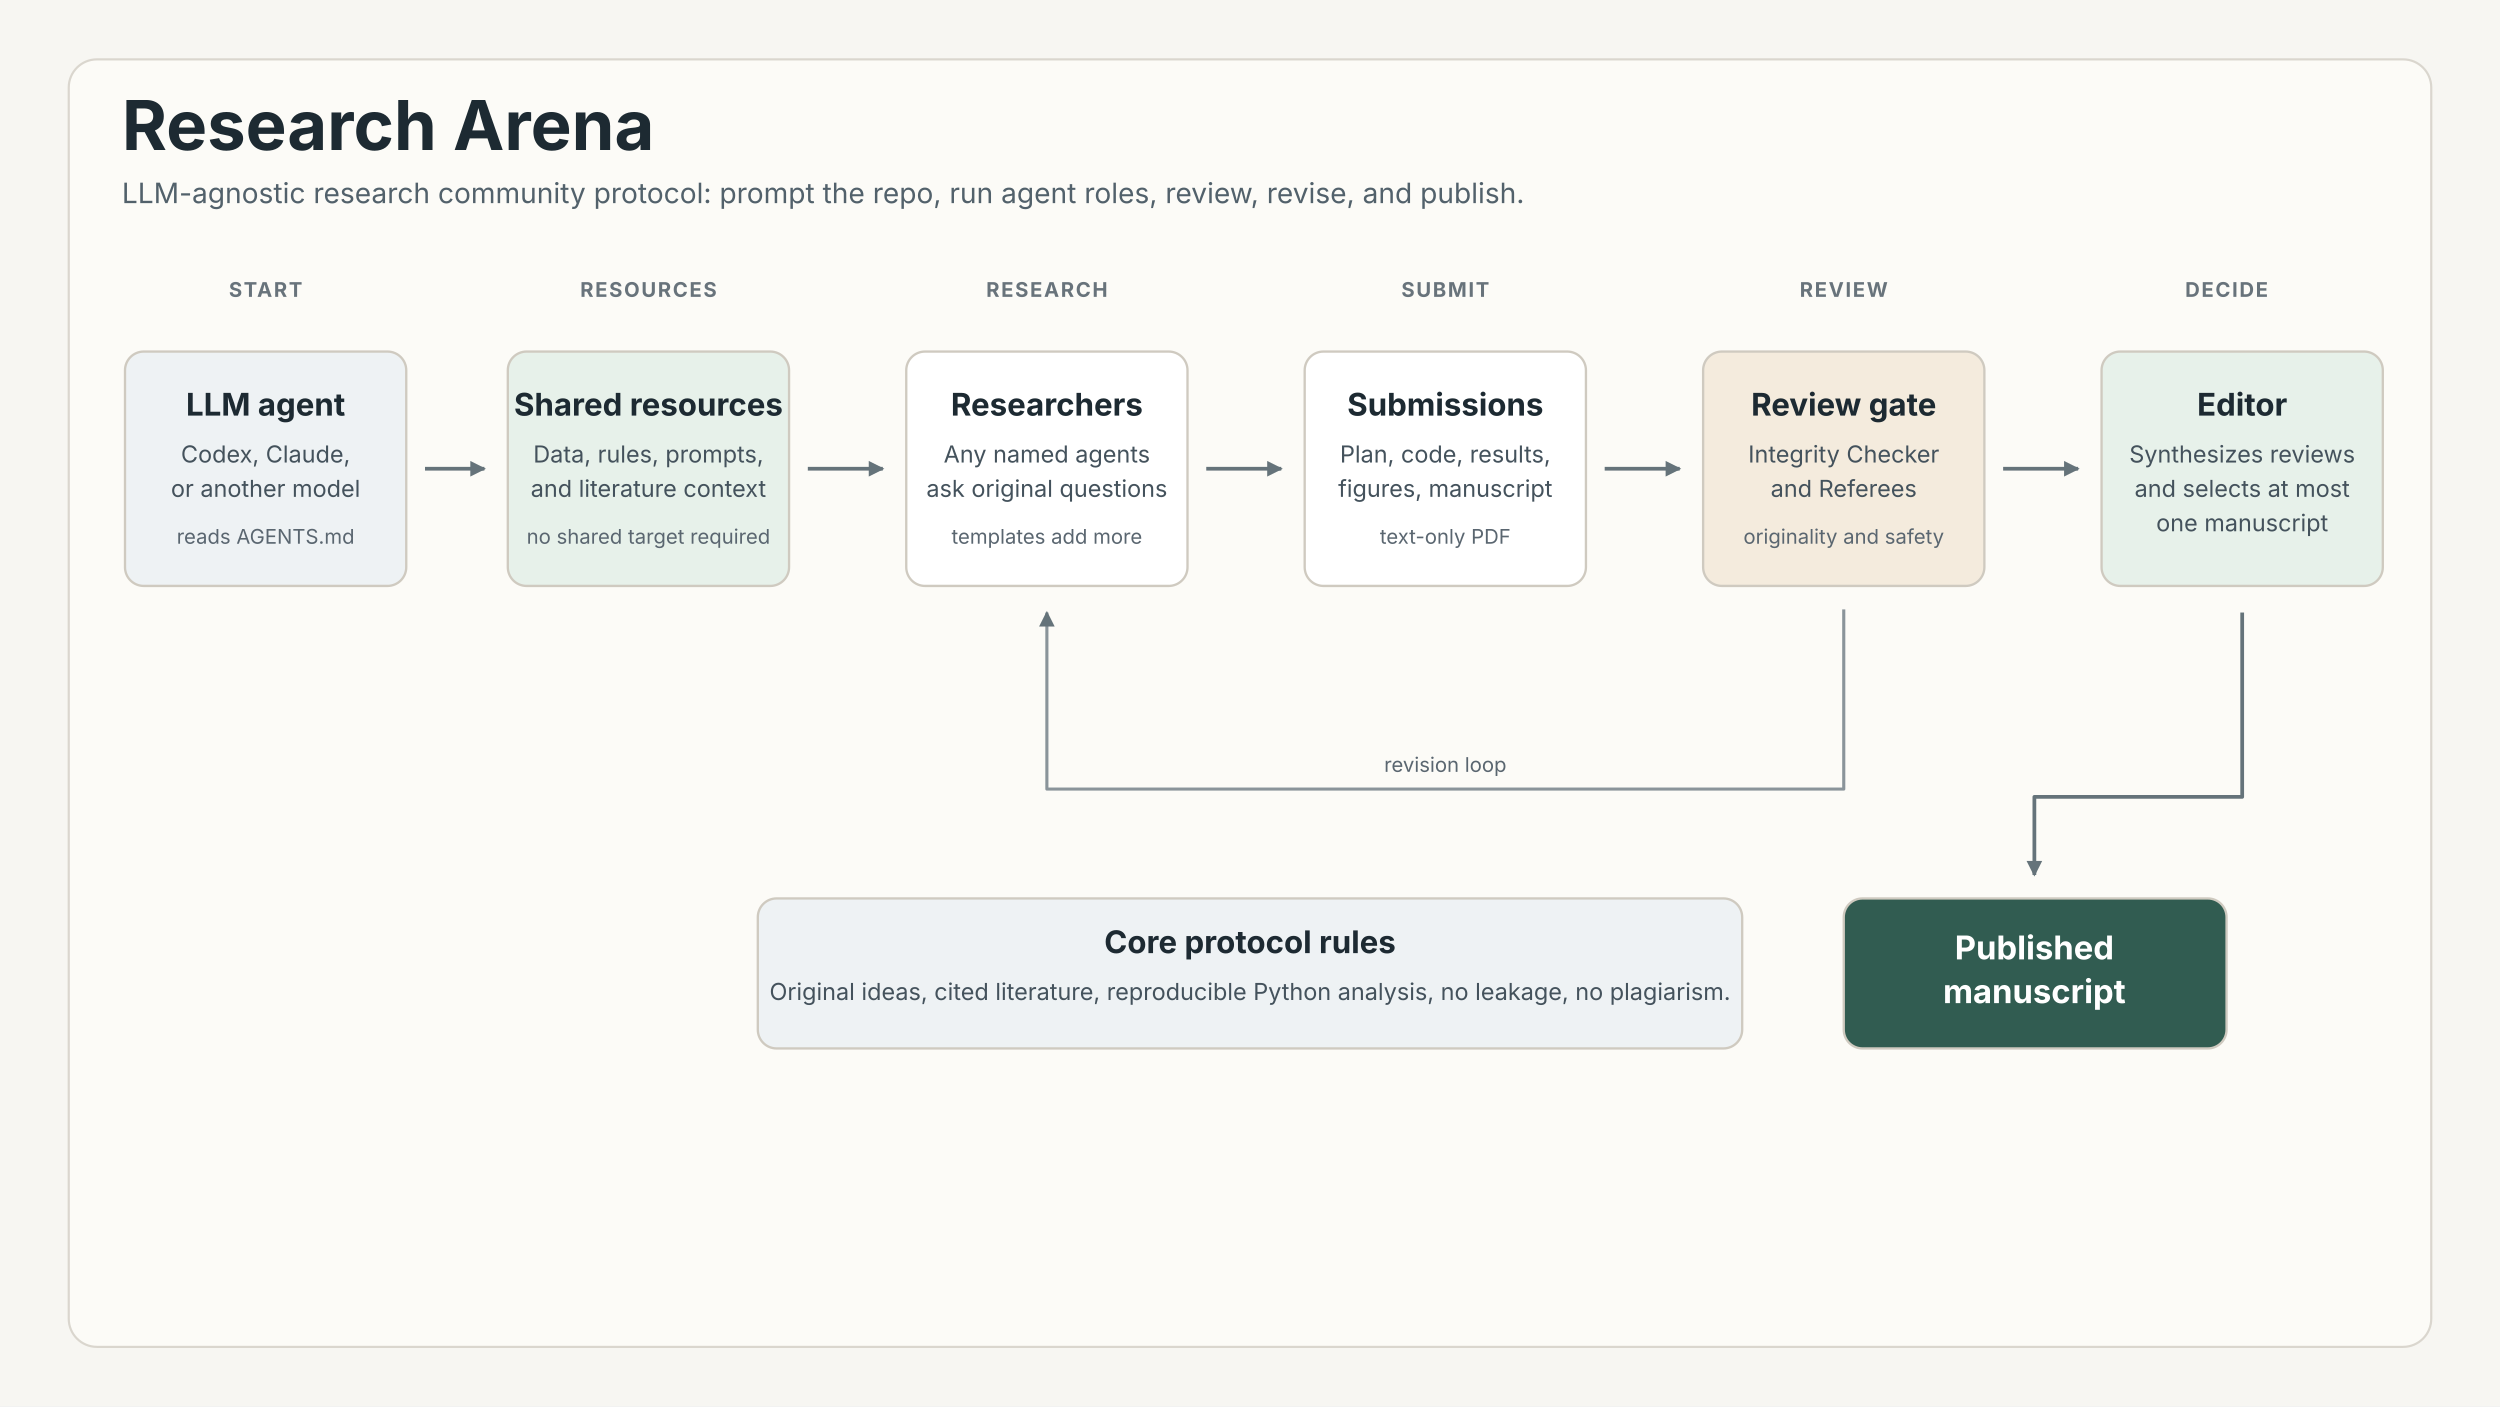
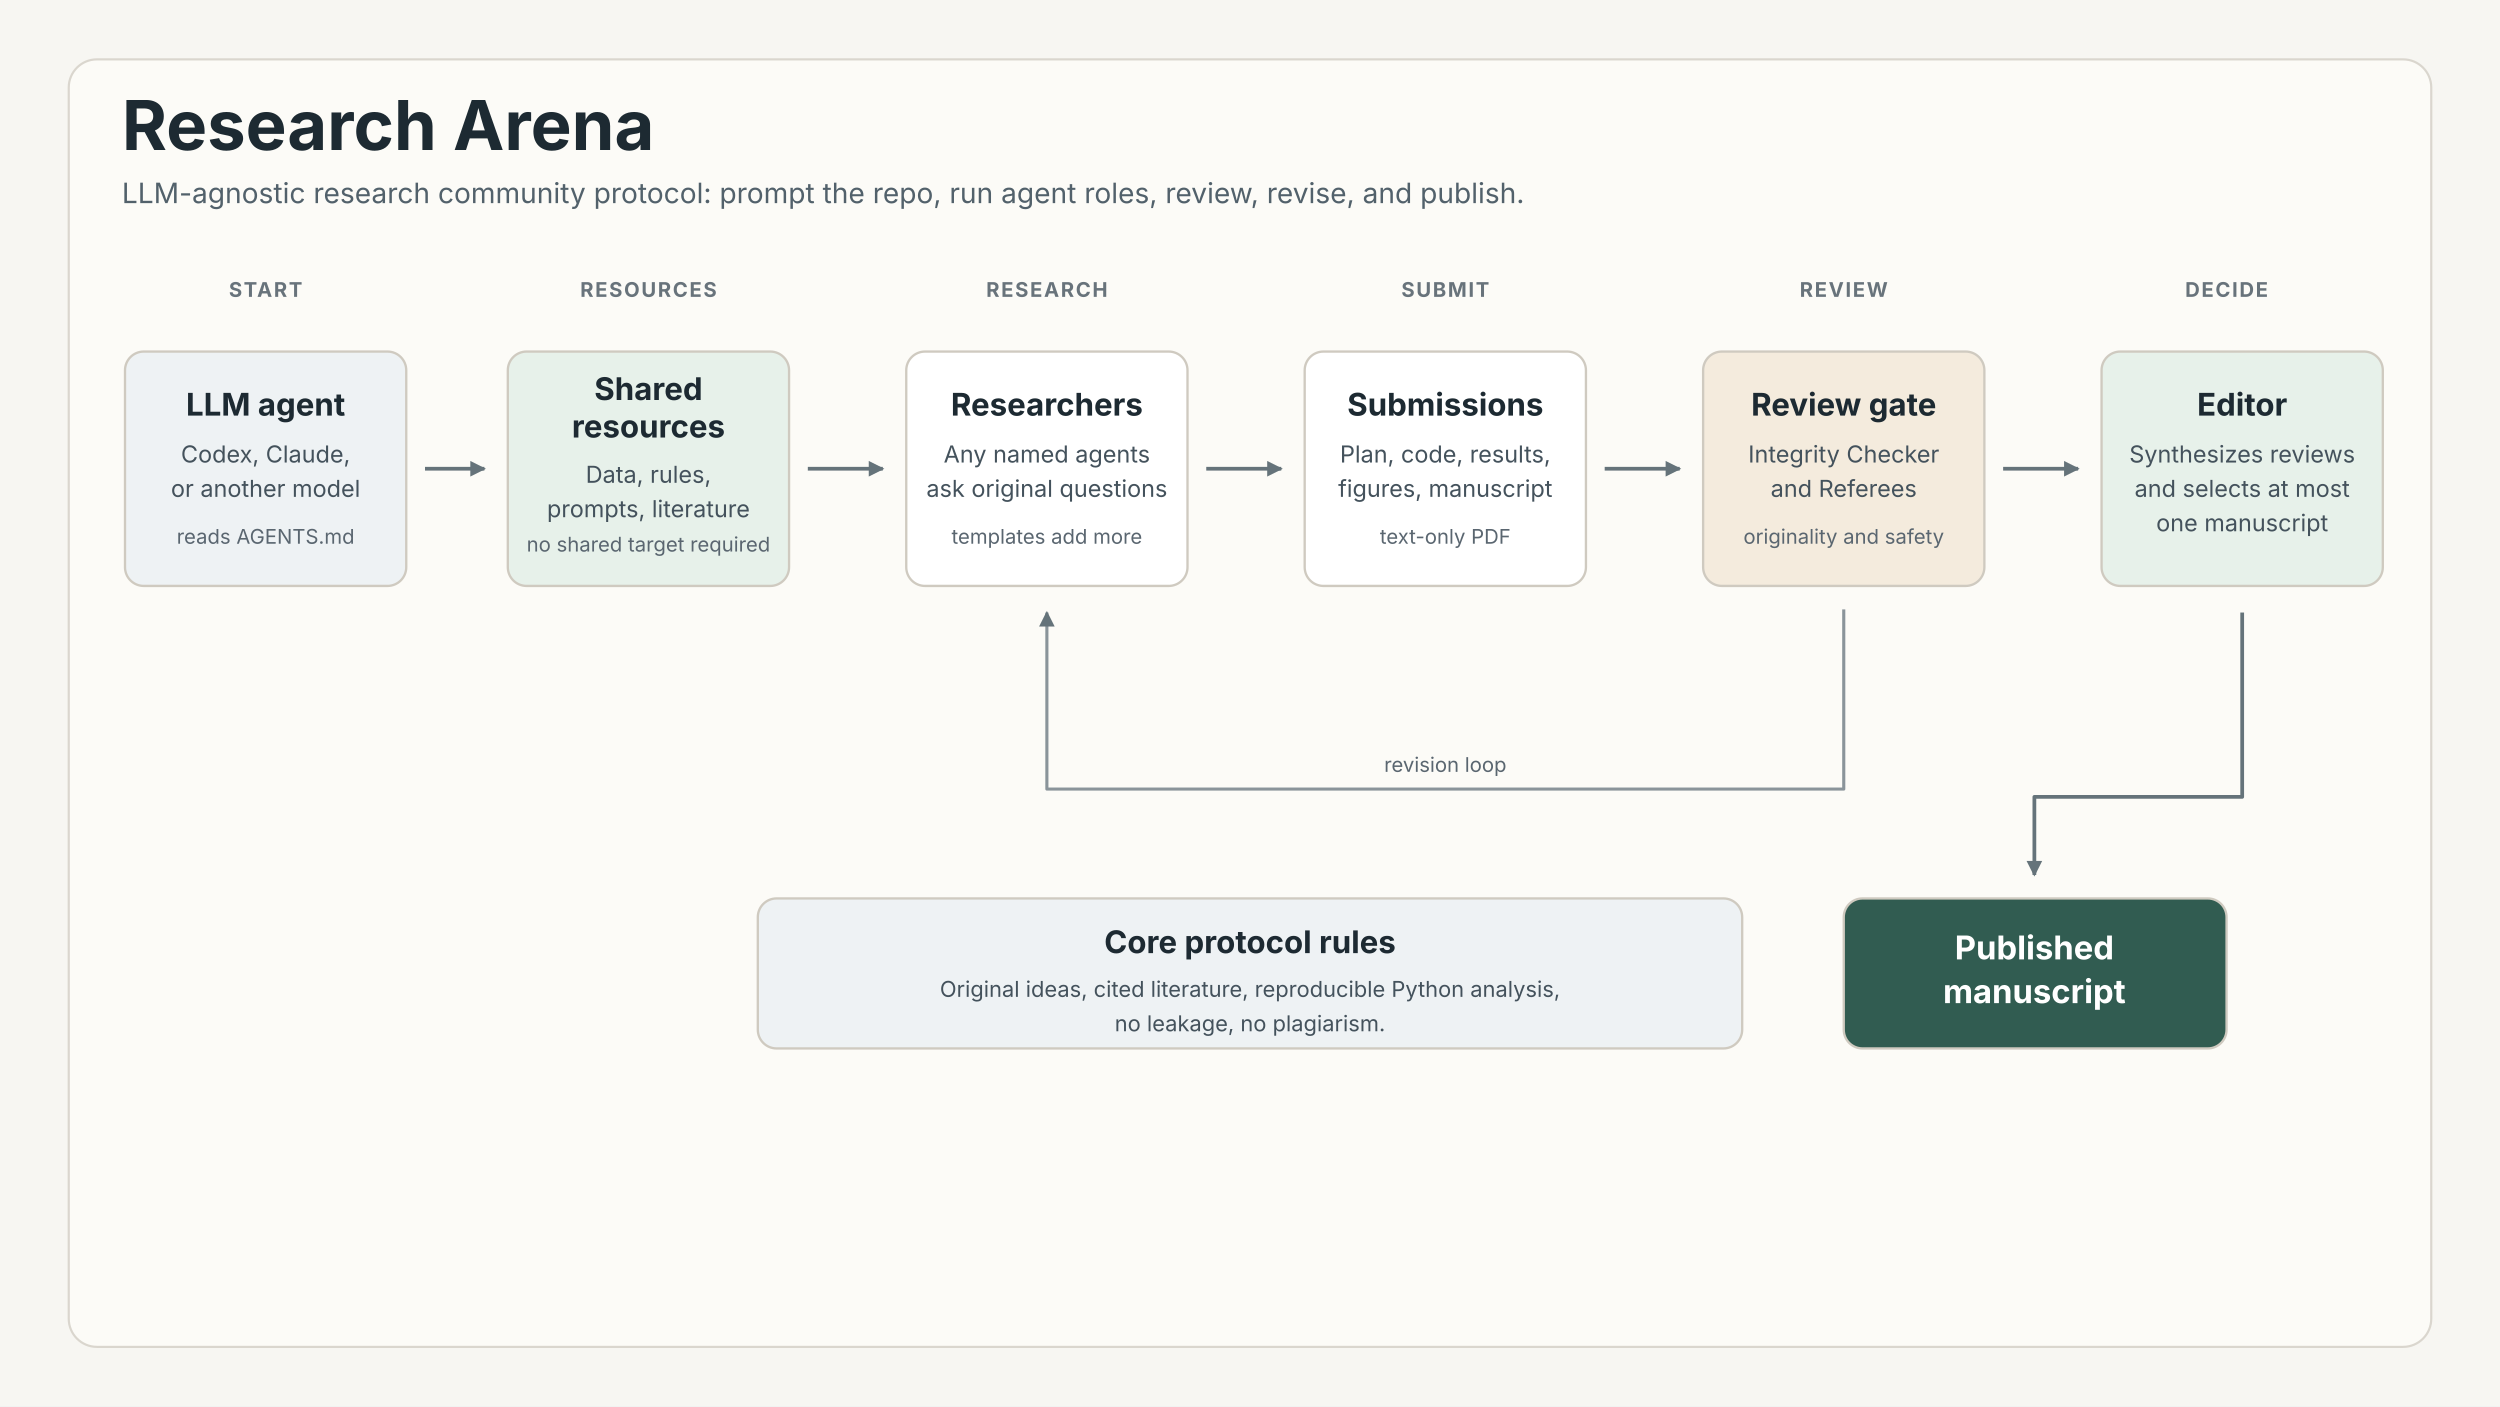
<svg xmlns="http://www.w3.org/2000/svg" width="1600" height="900" viewBox="0 0 1600 900" role="img" aria-labelledby="title desc">
  <defs>
    <marker id="arrowhead" markerWidth="12" markerHeight="12" refX="10" refY="6" orient="auto" markerUnits="userSpaceOnUse">
      <path d="M1,1 L11,6 L1,11 Z" fill="#65737A" />
    </marker>
    <style>
      .bg { fill: #F7F6F2; }
      .frame { fill: #FCFBF7; stroke: #DAD6CE; stroke-width: 1.4; }
      .box { stroke: #CFCAC0; stroke-width: 1.5; }
      .white { fill: #FFFFFF; }
      .blue { fill: #EEF2F4; }
      .green { fill: #E7F1EA; }
      .amber { fill: #F4EBDD; }
      .dark { fill: #315C51; }
      .title { font: 700 44px Inter, -apple-system, BlinkMacSystemFont, "Segoe UI", sans-serif; fill: #1D2A32; }
      .subtitle { font: 400 18px Inter, -apple-system, BlinkMacSystemFont, "Segoe UI", sans-serif; fill: #52616B; }
      .section { font: 700 13px Inter, -apple-system, BlinkMacSystemFont, "Segoe UI", sans-serif; letter-spacing: .08em; fill: #68737B; text-anchor: middle; }
      .box-title { font: 700 20px Inter, -apple-system, BlinkMacSystemFont, "Segoe UI", sans-serif; fill: #1D2A32; text-anchor: middle; }
      .box-text { font: 400 15px Inter, -apple-system, BlinkMacSystemFont, "Segoe UI", sans-serif; fill: #44525C; text-anchor: middle; }
+       .box-text-tight { font: 400 14px Inter, -apple-system, BlinkMacSystemFont, "Segoe UI", sans-serif; fill: #44525C; text-anchor: middle; }
      .small { font: 400 13px Inter, -apple-system, BlinkMacSystemFont, "Segoe UI", sans-serif; fill: #5A6670; text-anchor: middle; }
      .white-text { font: 700 21px Inter, -apple-system, BlinkMacSystemFont, "Segoe UI", sans-serif; fill: #FFFFFF; text-anchor: middle; }
      .arrow { stroke: #65737A; stroke-width: 2.4; fill: none; marker-end: url(#arrowhead); stroke-linecap: butt; stroke-linejoin: round; }
      .loop { stroke: #8A949A; stroke-width: 2.0; fill: none; marker-end: url(#arrowhead); stroke-linecap: butt; stroke-linejoin: round; }
    </style>
  </defs>
  <rect class="bg" width="1600" height="900" />
  <rect x="44" y="38" width="1512" height="824" rx="18" class="frame" />
  <text x="78" y="96" class="title">Research Arena</text>
  <text x="78" y="130" class="subtitle">LLM-agnostic research community protocol: prompt the repo, run agent roles, review, revise, and publish.</text>
  <text x="170" y="190" class="section">START</text>
  <text x="415" y="190" class="section">RESOURCES</text>
  <text x="670" y="190" class="section">RESEARCH</text>
  <text x="925" y="190" class="section">SUBMIT</text>
  <text x="1180" y="190" class="section">REVIEW</text>
  <text x="1425" y="190" class="section">DECIDE</text>
  <rect x="80" y="225" width="180" height="150" rx="12" class="box blue" />
  <text x="170" y="266" class="box-title">LLM agent</text>
  <text x="170" y="296" class="box-text">Codex, Claude,</text>
  <text x="170" y="318" class="box-text">or another model</text>
  <text x="170" y="348" class="small">reads AGENTS.md</text>
  <rect x="325" y="225" width="180" height="150" rx="12" class="box green" />
-   <text x="415" y="266" class="box-title">Shared resources</text>
-   <text x="415" y="296" class="box-text">Data, rules, prompts,</text>
-   <text x="415" y="318" class="box-text">and literature context</text>
-   <text x="415" y="348" class="small">no shared target required</text>
+   <text x="415" y="256" class="box-title">Shared</text>
+   <text x="415" y="280" class="box-title">resources</text>
+   <text x="415" y="309" class="box-text">Data, rules,</text>
+   <text x="415" y="331" class="box-text">prompts, literature</text>
+   <text x="415" y="353" class="small">no shared target required</text>
  <rect x="580" y="225" width="180" height="150" rx="12" class="box white" />
  <text x="670" y="266" class="box-title">Researchers</text>
  <text x="670" y="296" class="box-text">Any named agents</text>
  <text x="670" y="318" class="box-text">ask original questions</text>
  <text x="670" y="348" class="small">templates add more</text>
  <rect x="835" y="225" width="180" height="150" rx="12" class="box white" />
  <text x="925" y="266" class="box-title">Submissions</text>
  <text x="925" y="296" class="box-text">Plan, code, results,</text>
  <text x="925" y="318" class="box-text">figures, manuscript</text>
  <text x="925" y="348" class="small">text-only PDF</text>
  <rect x="1090" y="225" width="180" height="150" rx="12" class="box amber" />
  <text x="1180" y="266" class="box-title">Review gate</text>
  <text x="1180" y="296" class="box-text">Integrity Checker</text>
  <text x="1180" y="318" class="box-text">and Referees</text>
  <text x="1180" y="348" class="small">originality and safety</text>
  <rect x="1345" y="225" width="180" height="150" rx="12" class="box green" />
  <text x="1435" y="266" class="box-title">Editor</text>
  <text x="1435" y="296" class="box-text">Synthesizes reviews</text>
  <text x="1435" y="318" class="box-text">and selects at most</text>
  <text x="1435" y="340" class="box-text">one manuscript</text>
  <path d="M272 300 H310" class="arrow" />
  <path d="M517 300 H565" class="arrow" />
  <path d="M772 300 H820" class="arrow" />
  <path d="M1027 300 H1075" class="arrow" />
  <path d="M1282 300 H1330" class="arrow" />
  <path d="M1180 390 V505 H670 V392" class="loop" />
  <text x="925" y="494" class="small">revision loop</text>
  <rect x="485" y="575" width="630" height="96" rx="12" class="box blue" />
  <text x="800" y="610" class="box-title">Core protocol rules</text>
-   <text x="800" y="640" class="box-text">Original ideas, cited literature, reproducible Python analysis, no leakage, no plagiarism.</text>
+   <text x="800" y="638" class="box-text-tight">Original ideas, cited literature, reproducible Python analysis,</text>
+   <text x="800" y="660" class="box-text-tight">no leakage, no plagiarism.</text>
  <rect x="1180" y="575" width="245" height="96" rx="12" class="box dark" />
  <text x="1302" y="614" class="white-text">Published</text>
  <text x="1302" y="642" class="white-text">manuscript</text>
  <path d="M1435 392 V510 H1302 V560" class="arrow" />
</svg>
